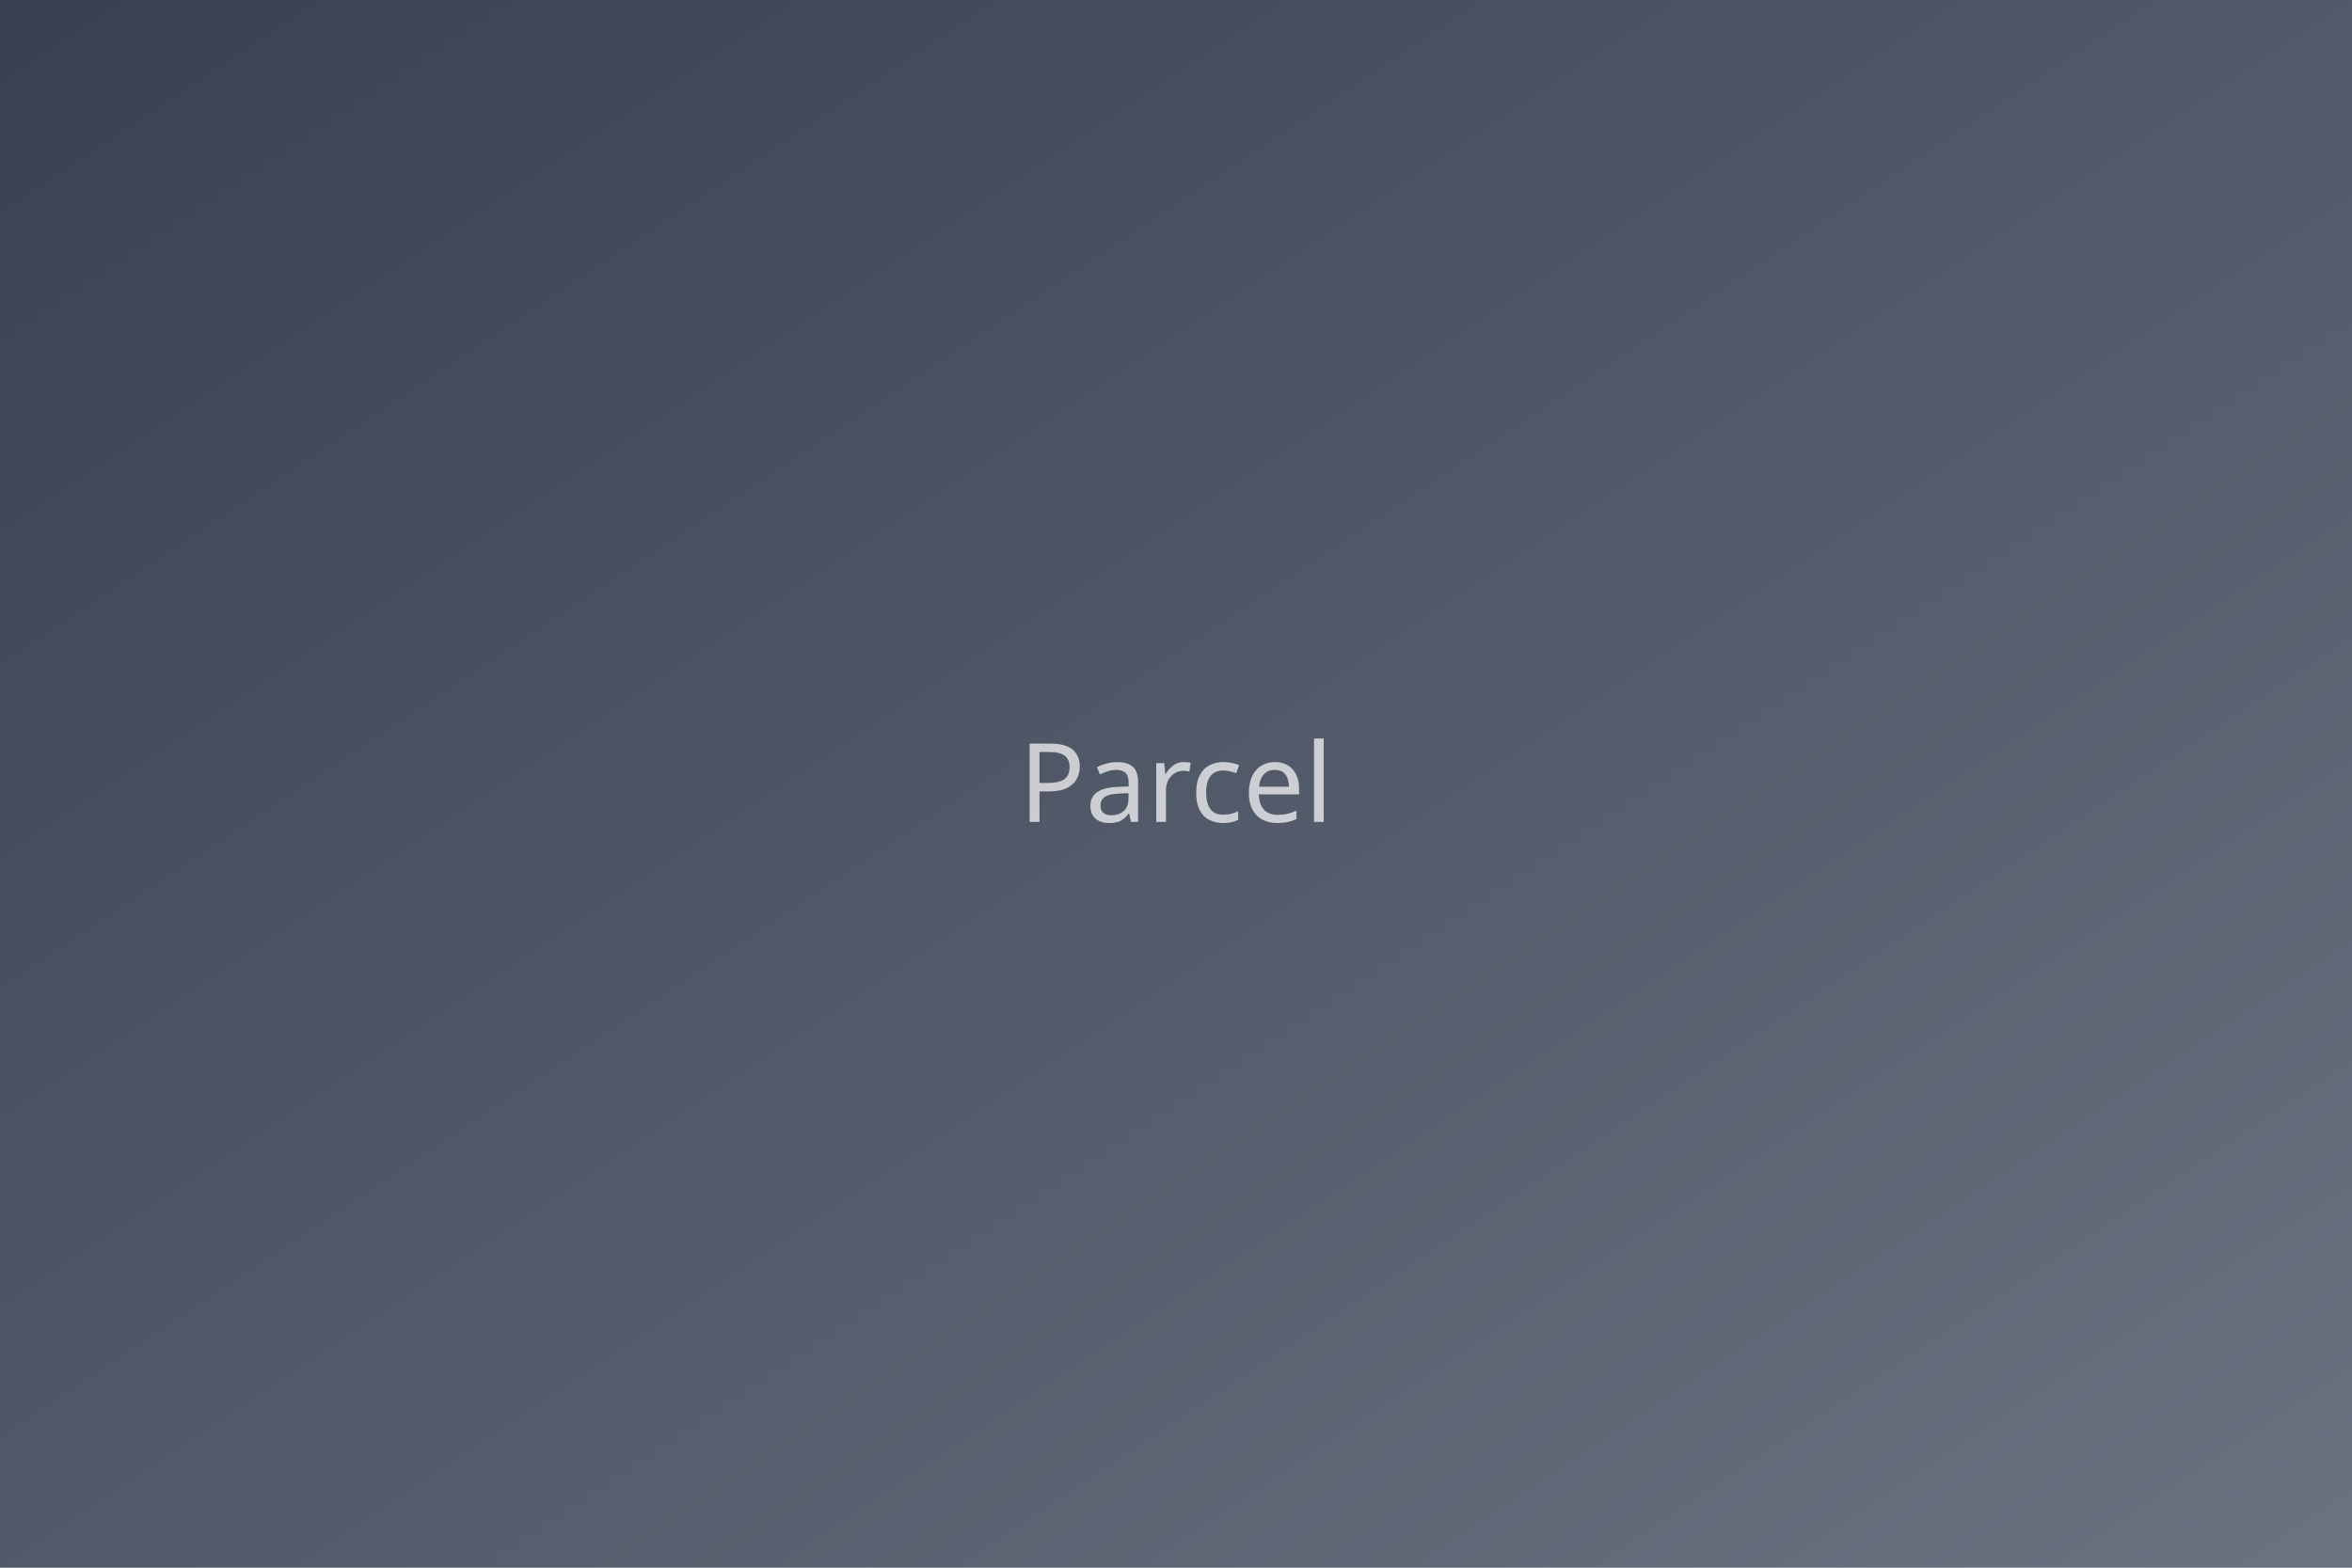
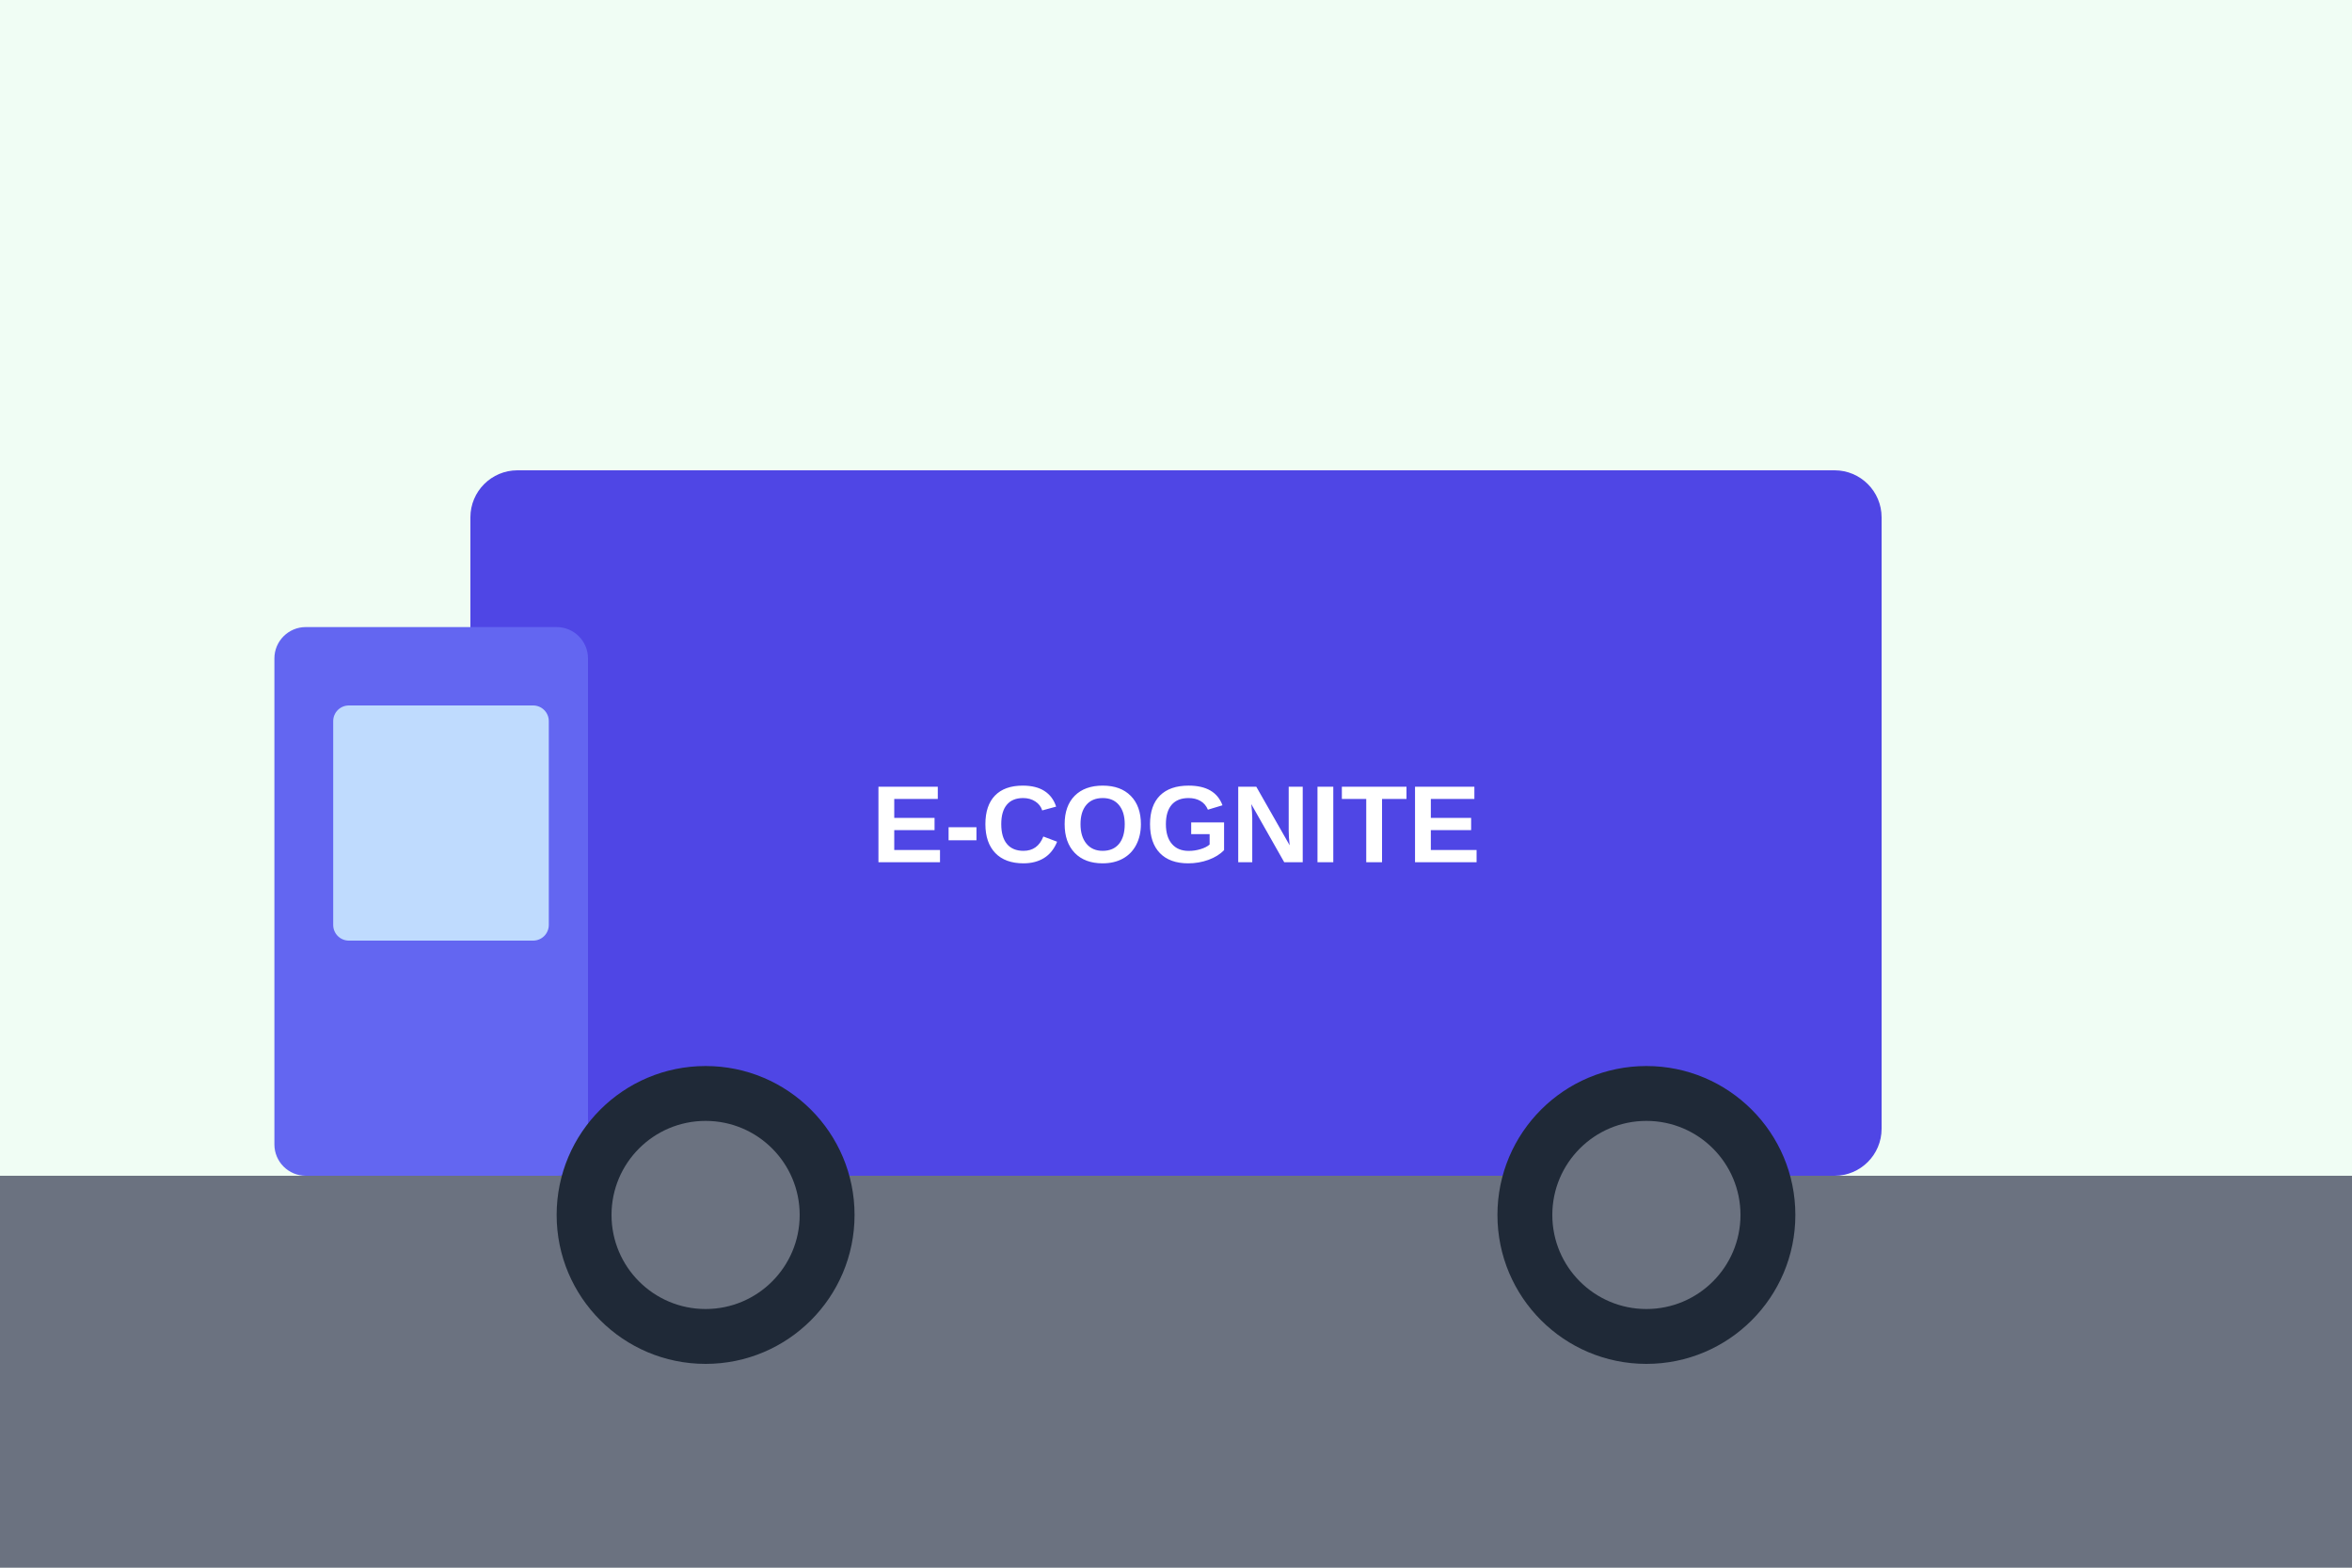
- <svg xmlns="http://www.w3.org/2000/svg" viewBox="0 0 600 400" width="600" height="400">
-   <defs>
-     <linearGradient id="g" x1="0%" y1="0%" x2="100%" y2="100%">
-       <stop offset="0%" style="stop-color:#374151" />
-       <stop offset="100%" style="stop-color:#6b7280" />
-     </linearGradient>
-   </defs>
-   <rect width="600" height="400" fill="url(#g)" />
-   <text x="300" y="200" font-family="system-ui,sans-serif" font-size="28" fill="rgba(255,255,255,0.7)" text-anchor="middle" dominant-baseline="middle">Parcel</text>
+ <svg xmlns="http://www.w3.org/2000/svg" viewBox="0 0 600 400">
+   <rect width="600" height="400" fill="#f0fdf4" />
+   <rect x="0" y="300" width="600" height="100" fill="#6b7280" />
+   <rect x="120" y="120" width="360" height="180" fill="#4f46e5" rx="12" />
+   <rect x="70" y="160" width="80" height="140" fill="#6366f1" rx="8" />
+   <rect x="85" y="180" width="55" height="60" fill="#bfdbfe" rx="4" />
+   <circle cx="180" cy="310" r="38" fill="#1f2937" />
+   <circle cx="180" cy="310" r="24" fill="#6b7280" />
+   <circle cx="420" cy="310" r="38" fill="#1f2937" />
+   <circle cx="420" cy="310" r="24" fill="#6b7280" />
+   <text x="300" y="220" font-family="Arial" font-size="28" fill="white" text-anchor="middle" font-weight="bold">E-COGNITE</text>
</svg>
